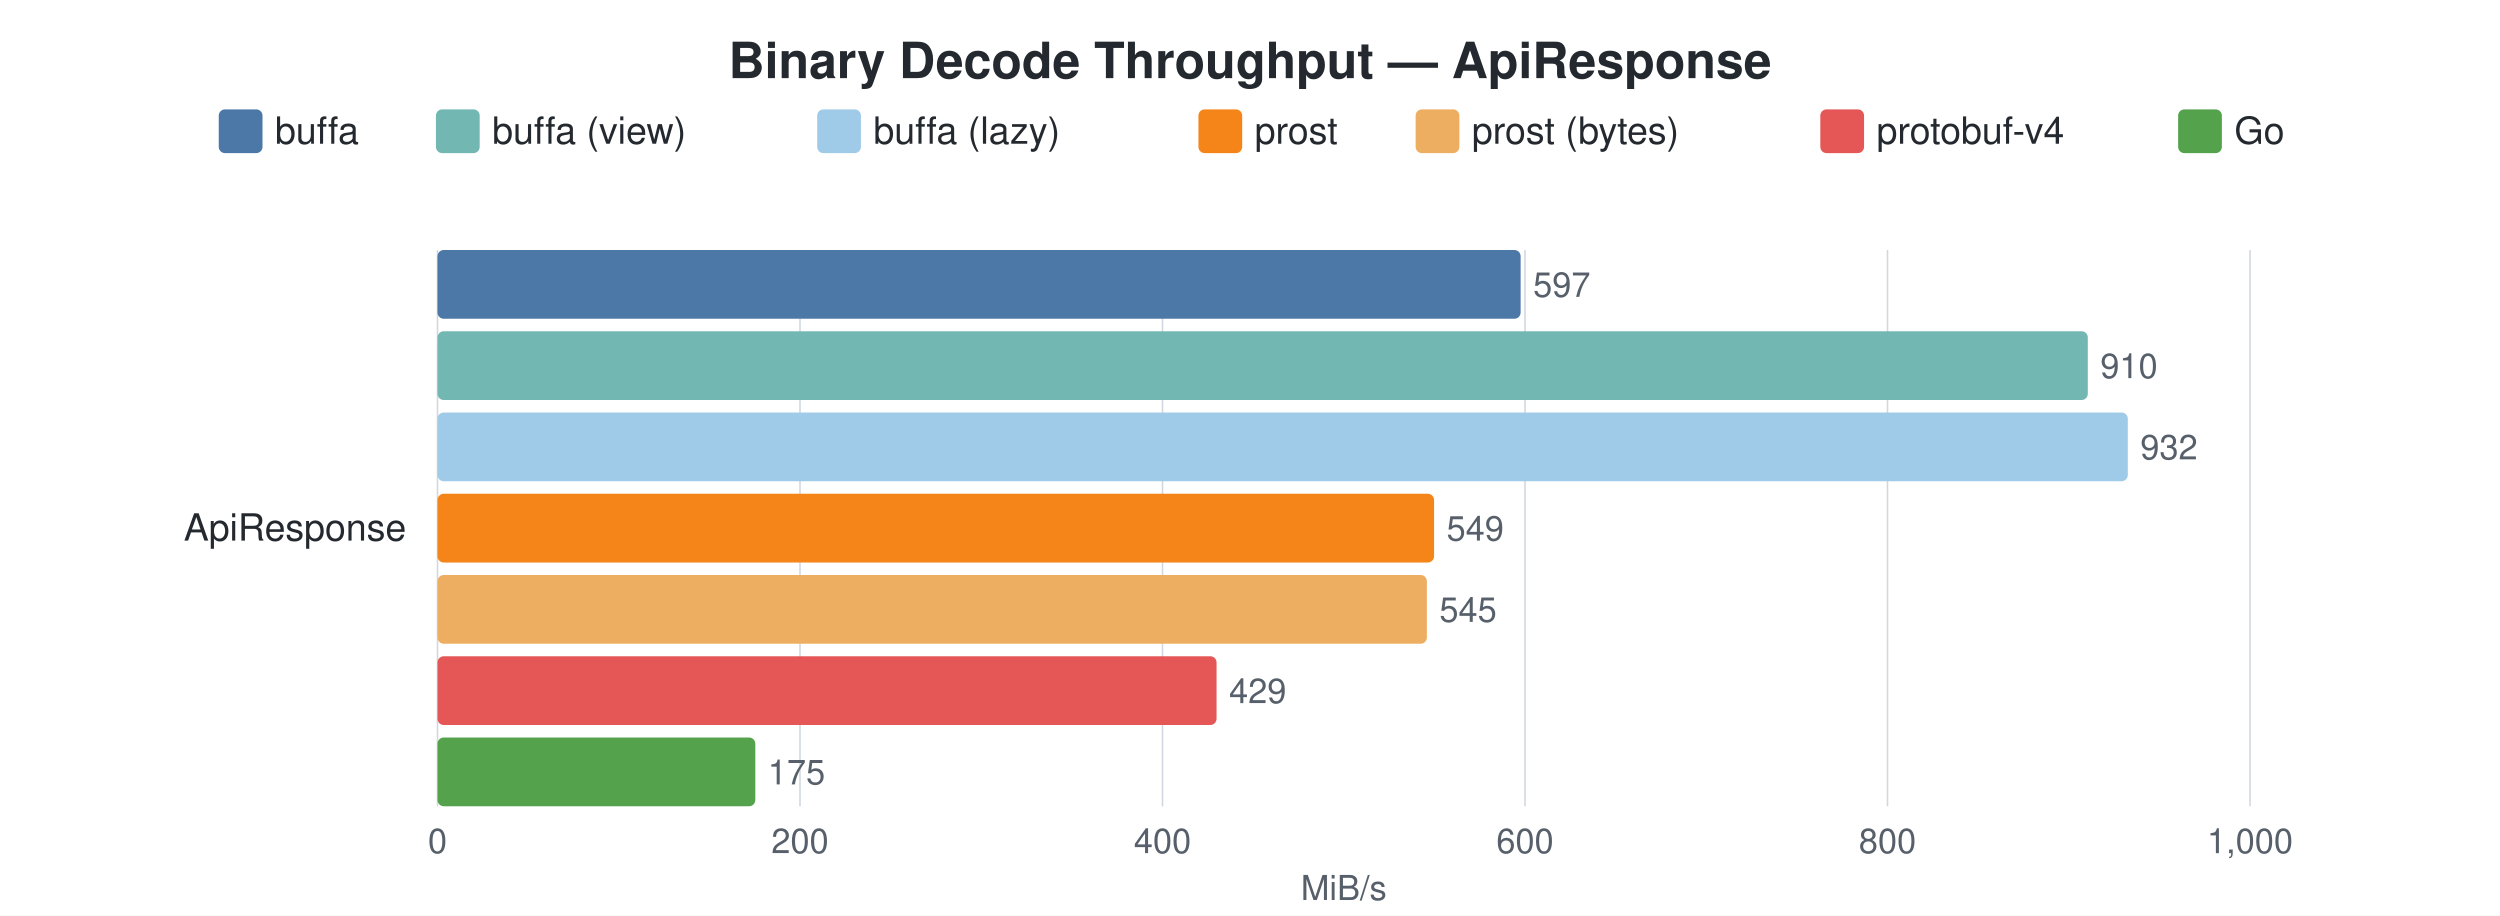
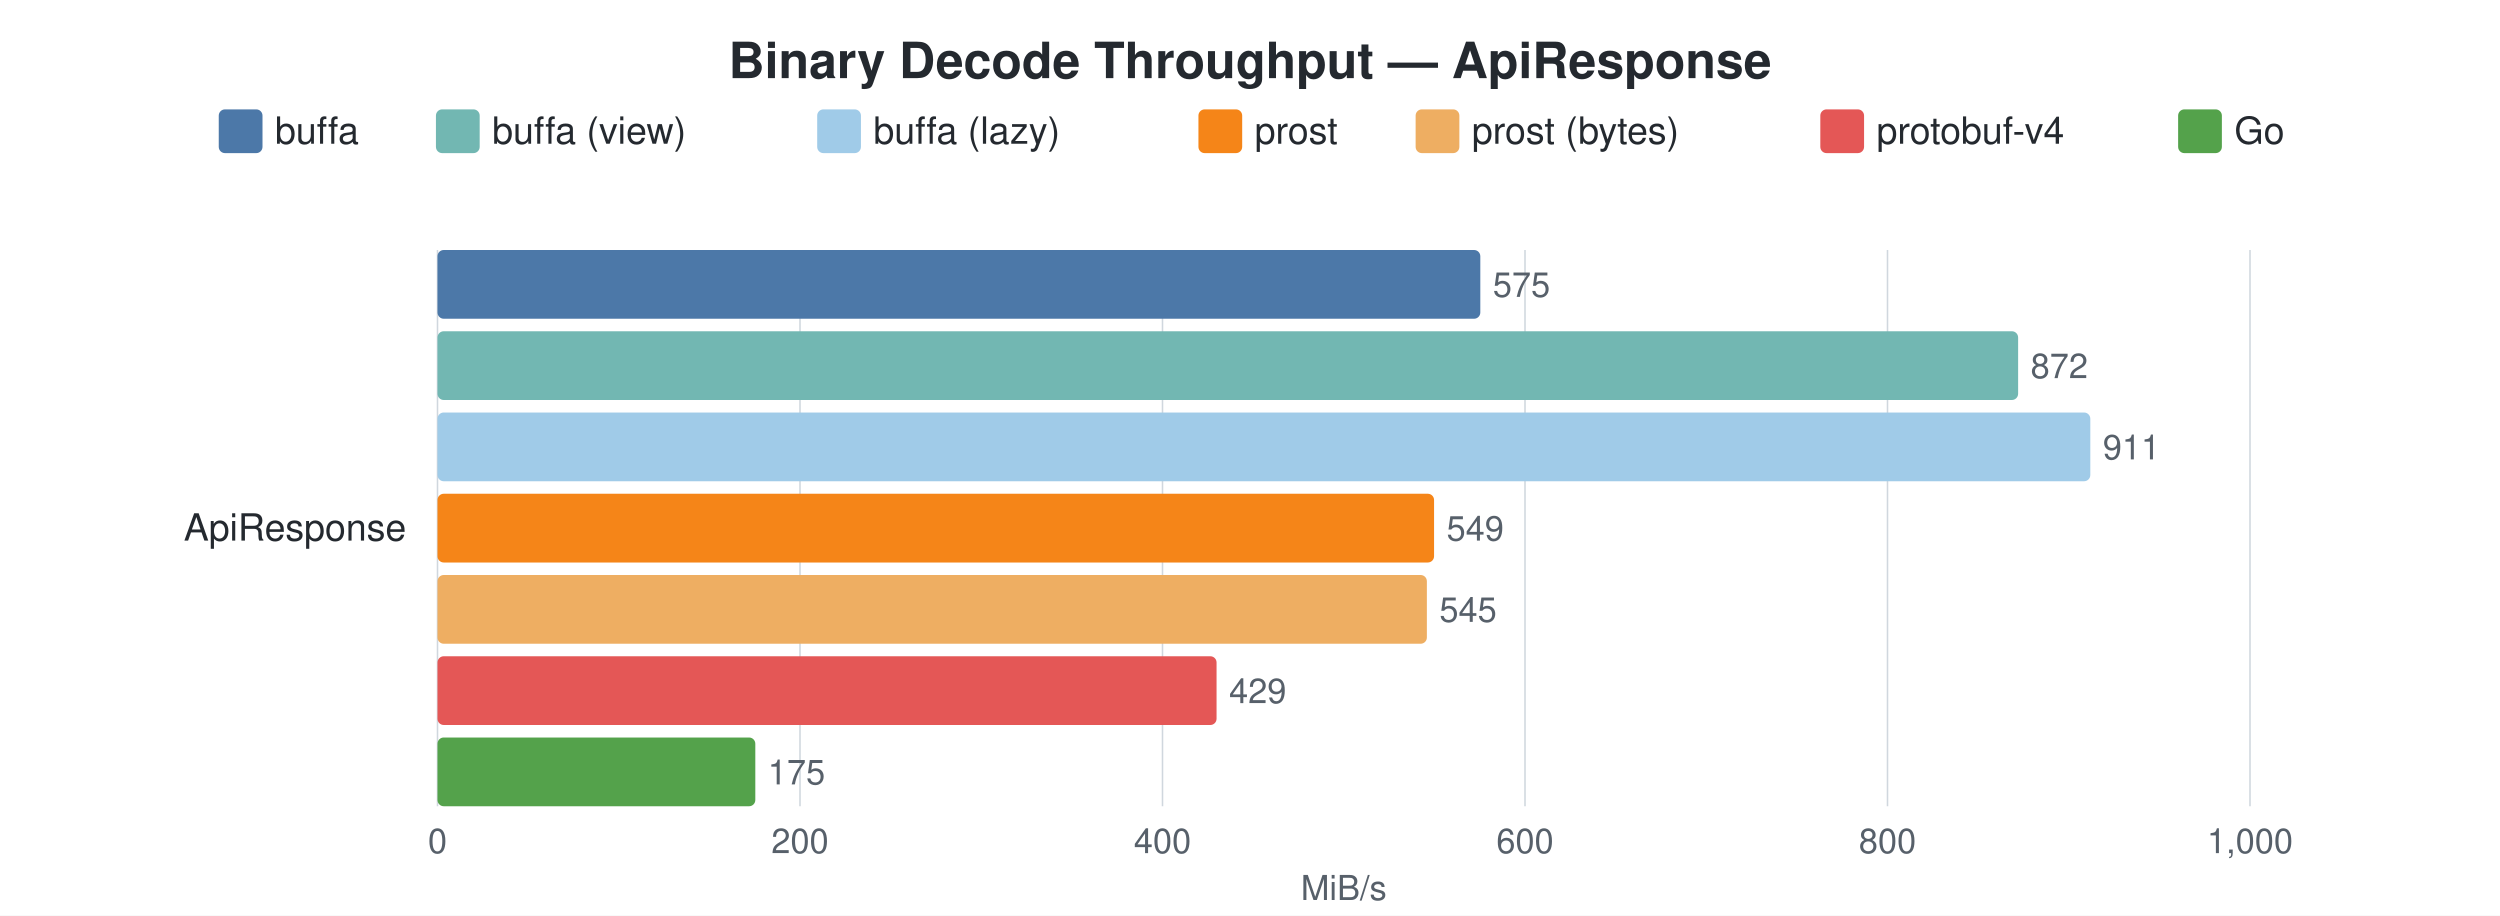
<svg xmlns="http://www.w3.org/2000/svg" width="800" height="293" viewBox="0 0 800 293">
  <style>
    text { font-family: -apple-system, BlinkMacSystemFont, "Segoe UI", Helvetica, Arial, sans-serif; }
    .title { font-size: 16px; font-weight: 600; fill: #24292f; }
    .label { font-size: 12px; fill: #24292f; }
    .value { font-size: 11px; fill: #57606a; }
    .axis-label { font-size: 11px; fill: #57606a; }
    .legend-text { font-size: 12px; fill: #24292f; }
    .grid { stroke: #d0d7de; stroke-width: 0.5; }
  </style>
  <rect width="100%" height="100%" fill="white" />
  <text x="400.0" y="25" text-anchor="middle" class="title">Binary Decode Throughput — ApiResponse</text>
  <rect x="70" y="35" width="14" height="14" rx="2" fill="#4C78A8" />
  <text x="88" y="46" class="legend-text">buffa</text>
  <rect x="139.5" y="35" width="14" height="14" rx="2" fill="#72B7B2" />
  <text x="157.5" y="46" class="legend-text">buffa (view)</text>
  <rect x="261.5" y="35" width="14" height="14" rx="2" fill="#A0CBE8" />
  <text x="279.5" y="46" class="legend-text">buffa (lazy)</text>
  <rect x="383.5" y="35" width="14" height="14" rx="2" fill="#F58518" />
  <text x="401.5" y="46" class="legend-text">prost</text>
  <rect x="453" y="35" width="14" height="14" rx="2" fill="#EEAE62" />
  <text x="471" y="46" class="legend-text">prost (bytes)</text>
  <rect x="582.5" y="35" width="14" height="14" rx="2" fill="#E45756" />
  <text x="600.5" y="46" class="legend-text">protobuf-v4</text>
  <rect x="697" y="35" width="14" height="14" rx="2" fill="#54A24B" />
  <text x="715" y="46" class="legend-text">Go</text>
  <line x1="140.0" y1="80" x2="140.0" y2="258" class="grid" />
  <text x="140.0" y="273" text-anchor="middle" class="axis-label">0</text>
  <line x1="256.0" y1="80" x2="256.0" y2="258" class="grid" />
  <text x="256.0" y="273" text-anchor="middle" class="axis-label">200</text>
  <line x1="372.0" y1="80" x2="372.0" y2="258" class="grid" />
  <text x="372.0" y="273" text-anchor="middle" class="axis-label">400</text>
  <line x1="488.0" y1="80" x2="488.0" y2="258" class="grid" />
  <text x="488.0" y="273" text-anchor="middle" class="axis-label">600</text>
  <line x1="604.0" y1="80" x2="604.0" y2="258" class="grid" />
  <text x="604.0" y="273" text-anchor="middle" class="axis-label">800</text>
  <line x1="720.0" y1="80" x2="720.0" y2="258" class="grid" />
  <text x="720.0" y="273" text-anchor="middle" class="axis-label">1,000</text>
  <text x="430.0" y="288" text-anchor="middle" class="axis-label">MiB/s</text>
  <text x="130" y="173.0" text-anchor="end" class="label">ApiResponse</text>
-   <rect x="140" y="80.0" width="346.6" height="22" rx="2" fill="#4C78A8" />
-   <text x="490.6" y="95.0" class="value">597</text>
-   <rect x="140" y="106.0" width="528.1" height="22" rx="2" fill="#72B7B2" />
-   <text x="672.1" y="121.0" class="value">910</text>
-   <rect x="140" y="132.0" width="540.9" height="22" rx="2" fill="#A0CBE8" />
-   <text x="684.9" y="147.0" class="value">932</text>
+   <rect x="140" y="80.0" width="333.7" height="22" rx="2" fill="#4C78A8" />
+   <text x="477.7" y="95.0" class="value">575</text>
+   <rect x="140" y="106.0" width="505.8" height="22" rx="2" fill="#72B7B2" />
+   <text x="649.8" y="121.0" class="value">872</text>
+   <rect x="140" y="132.0" width="528.9" height="22" rx="2" fill="#A0CBE8" />
+   <text x="672.9" y="147.0" class="value">911</text>
  <rect x="140" y="158.0" width="318.9" height="22" rx="2" fill="#F58518" />
  <text x="462.9" y="173.0" class="value">549</text>
  <rect x="140" y="184.0" width="316.6" height="22" rx="2" fill="#EEAE62" />
  <text x="460.6" y="199.0" class="value">545</text>
  <rect x="140" y="210.0" width="249.3" height="22" rx="2" fill="#E45756" />
  <text x="393.3" y="225.0" class="value">429</text>
  <rect x="140" y="236.0" width="101.7" height="22" rx="2" fill="#54A24B" />
  <text x="245.7" y="251.0" class="value">175</text>
</svg>
